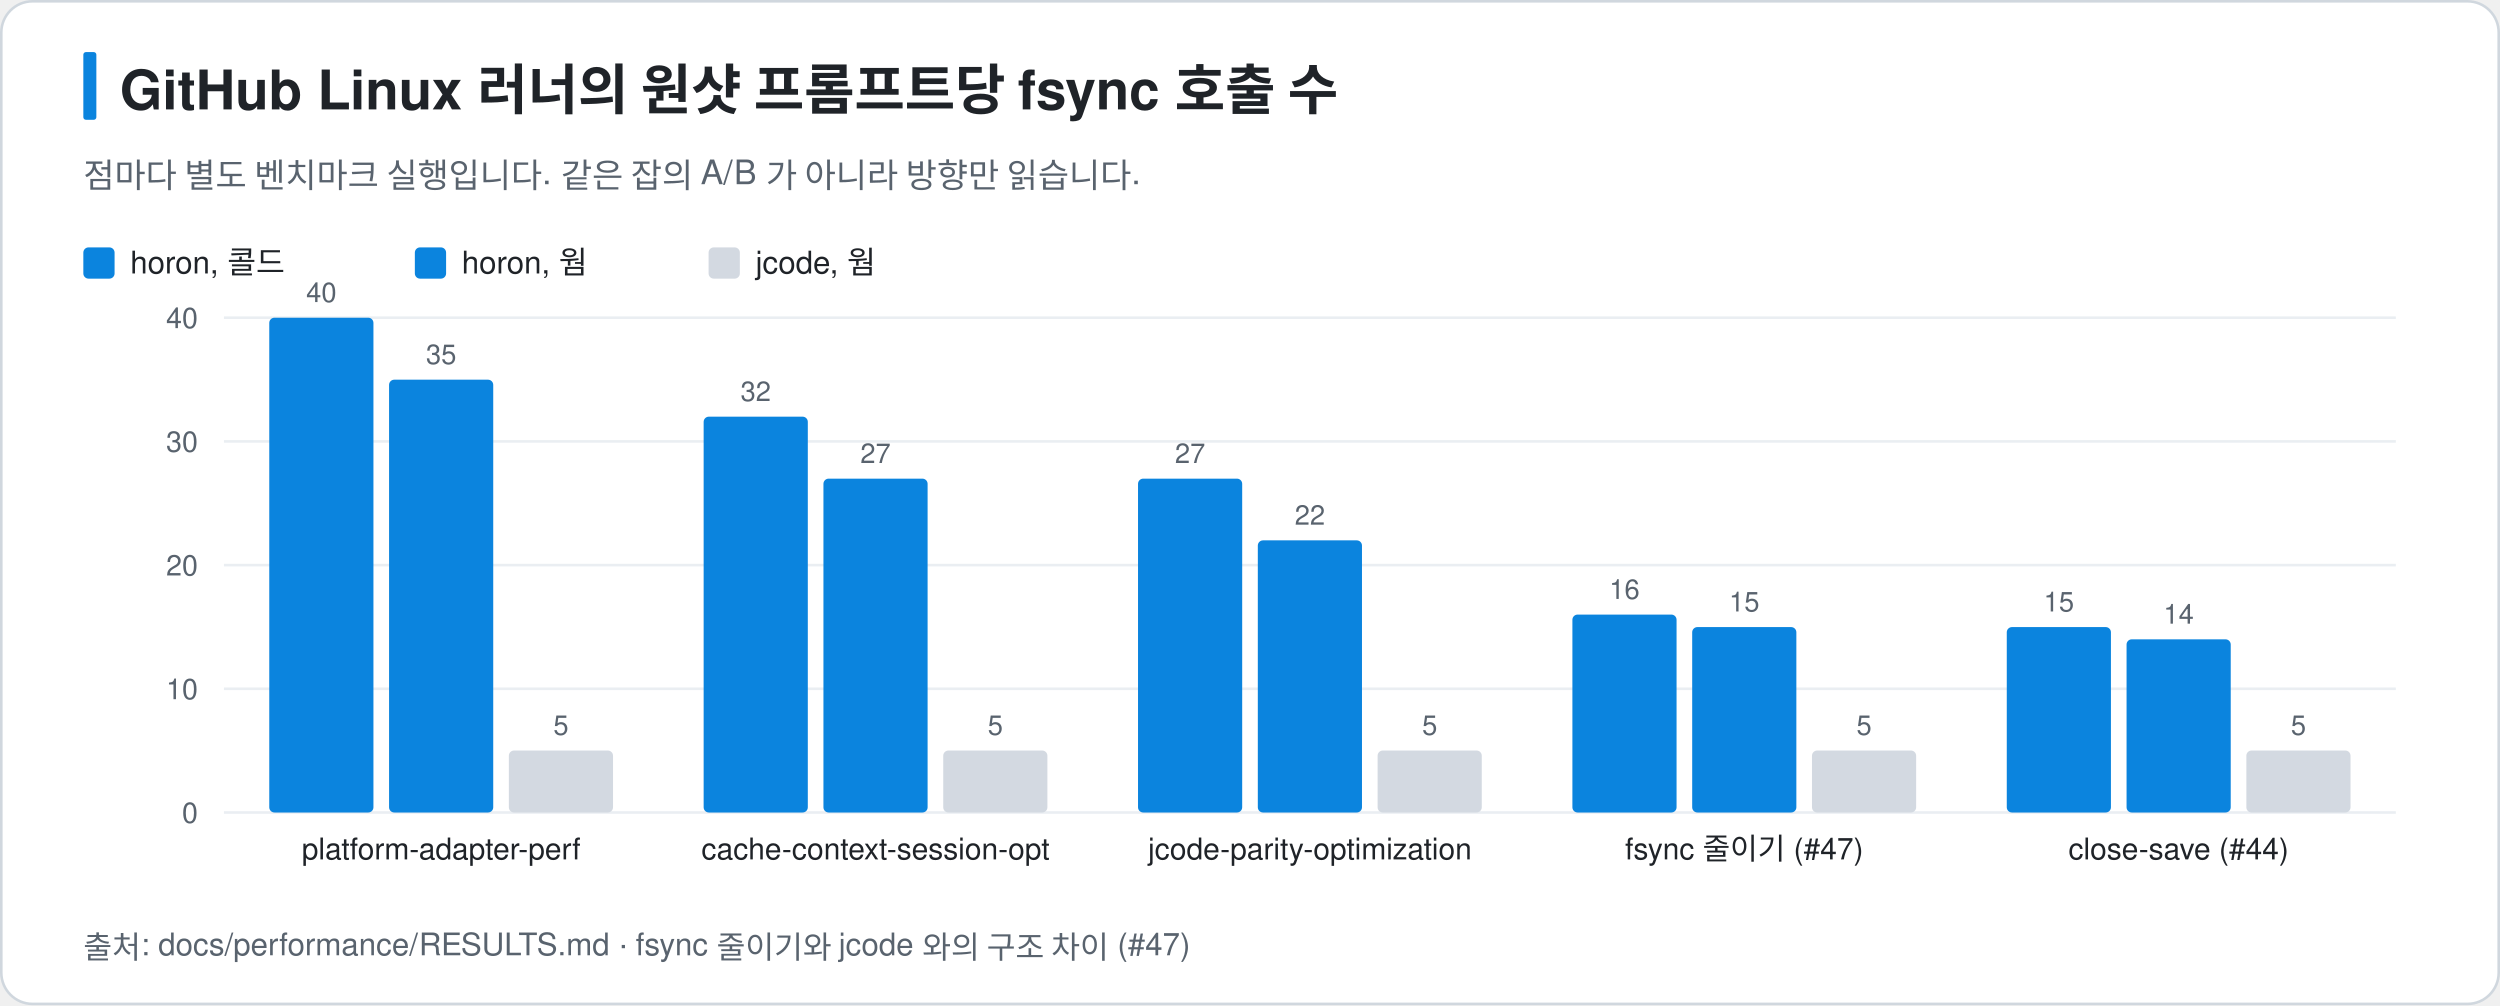
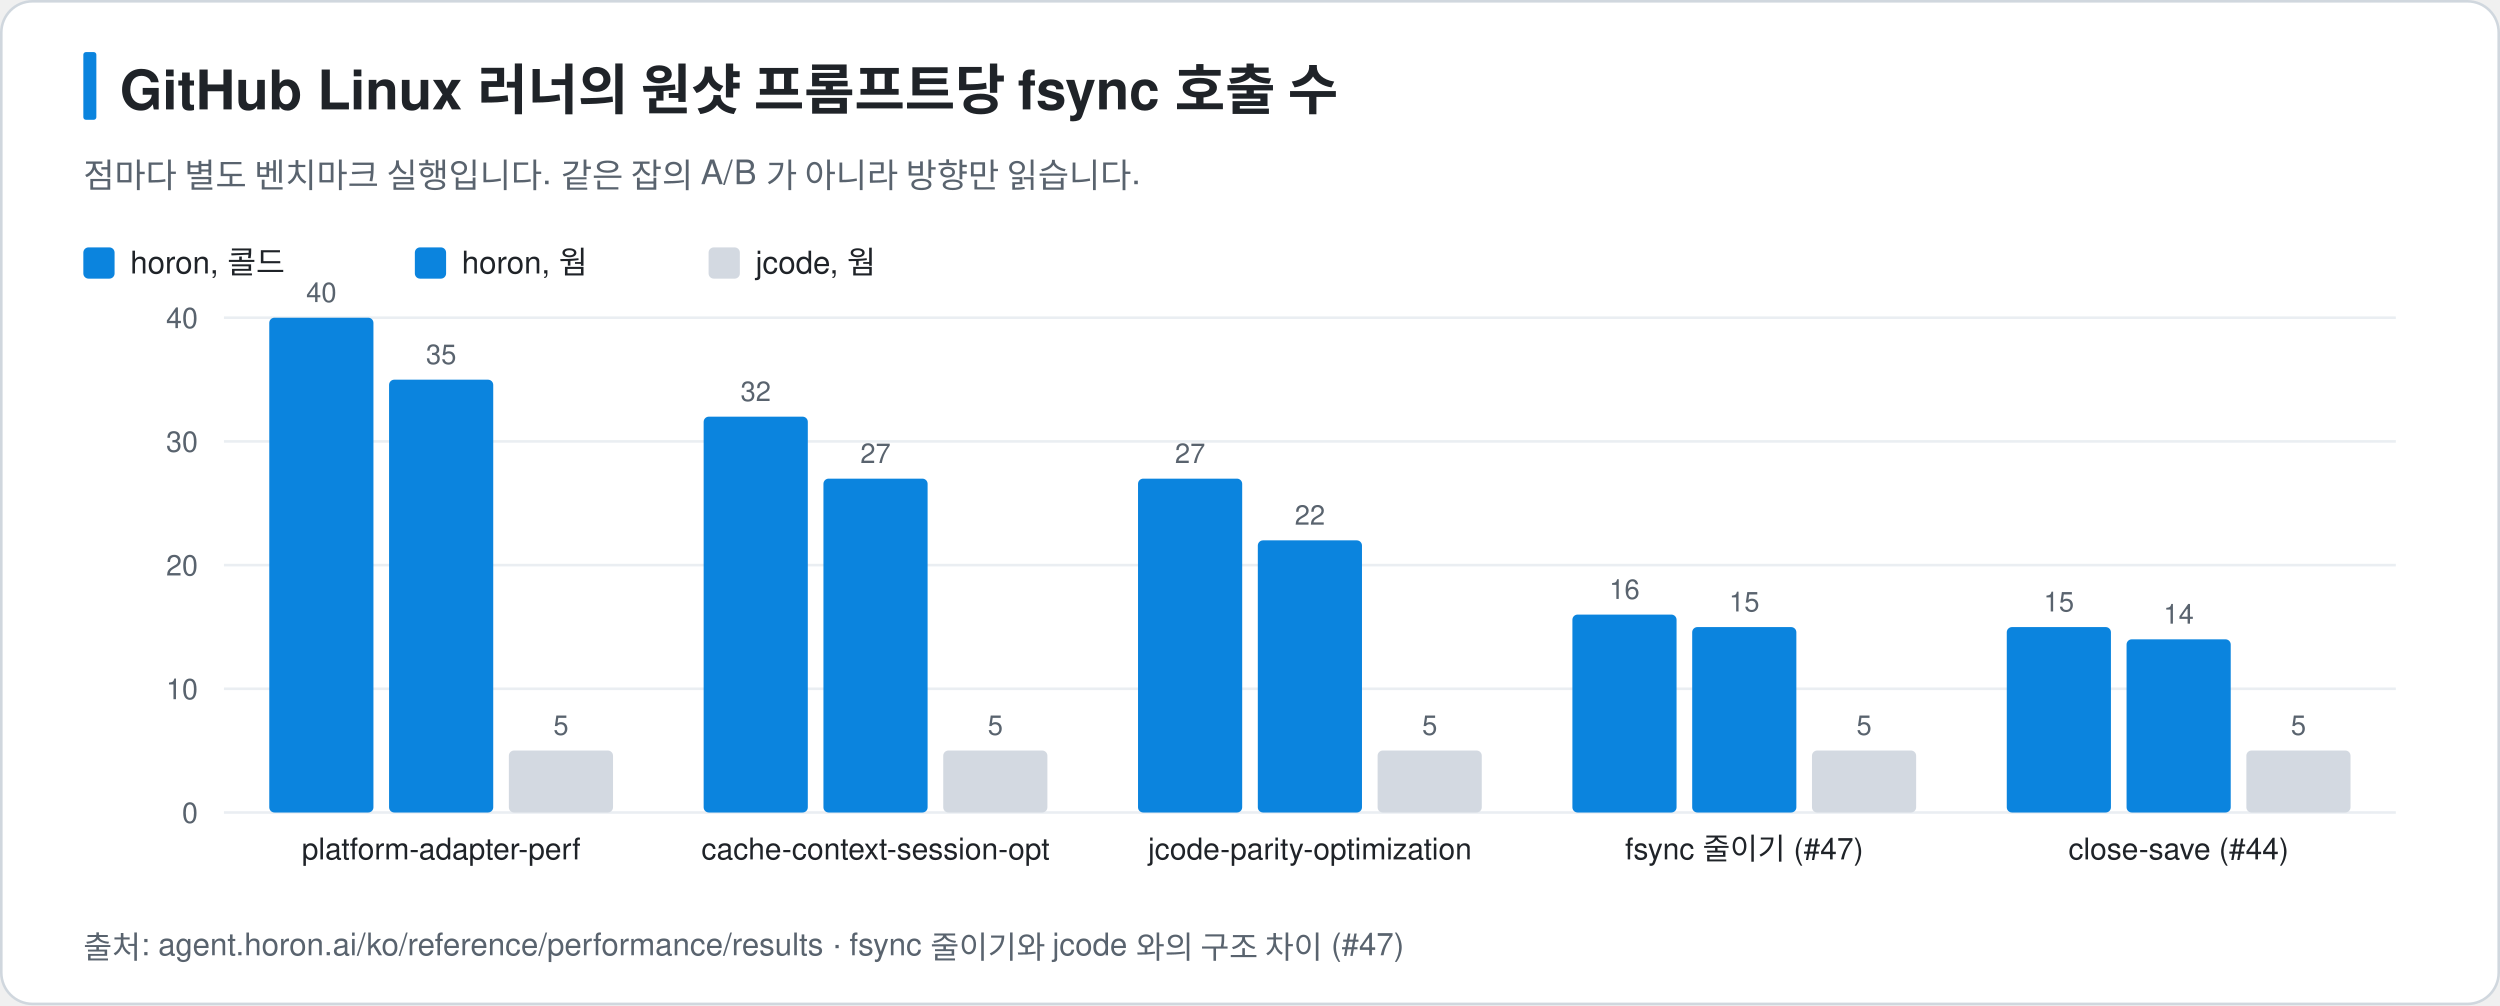
<svg xmlns="http://www.w3.org/2000/svg" width="960" height="386" viewBox="0 0 960 386" font-family="-apple-system, BlinkMacSystemFont, 'Segoe UI', 'Noto Sans KR', 'Apple SD Gothic Neo', Helvetica, Arial, sans-serif" role="img">
  <rect x="0.5" y="0.5" width="959" height="385" rx="12" fill="#ffffff" stroke="#d0d7de" />
  <rect x="32" y="20" width="5" height="26" rx="1" fill="#0b84de" />
  <text x="46.0" y="42.0" font-size="21" fill="#1f2328" text-anchor="start" font-weight="bold">GitHub Linux 러너의 원샷 프롬프트당 fsync 호출 수</text>
  <text x="32.0" y="72.0" font-size="13" fill="#59636e" text-anchor="start" font-weight="normal">점마다 별도 벤치마크 실행입니다. 같은 잡의 A/B 가 아니라 방향만 읽습니다.</text>
  <rect x="32.0" y="95.0" width="12" height="12" rx="2" fill="#0b84de" />
  <text x="50.0" y="105.0" font-size="12" fill="#1f2328" text-anchor="start" font-weight="normal">horon, 콜드</text>
  <rect x="159.3" y="95.0" width="12" height="12" rx="2" fill="#0b84de" />
  <text x="177.3" y="105.0" font-size="12" fill="#1f2328" text-anchor="start" font-weight="normal">horon, 웜</text>
  <rect x="272.1" y="95.0" width="12" height="12" rx="2" fill="#d3d9e1" />
  <text x="290.1" y="105.0" font-size="12" fill="#1f2328" text-anchor="start" font-weight="normal">jcode, 웜</text>
  <line x1="86.0" y1="312.0" x2="920.0" y2="312.0" stroke="#eaeef2" />
  <text x="76.0" y="316.0" font-size="11" fill="#59636e" text-anchor="end" font-weight="normal">0</text>
  <line x1="86.0" y1="264.5" x2="920.0" y2="264.5" stroke="#eaeef2" />
  <text x="76.0" y="268.5" font-size="11" fill="#59636e" text-anchor="end" font-weight="normal">10</text>
  <line x1="86.0" y1="217.0" x2="920.0" y2="217.0" stroke="#eaeef2" />
  <text x="76.0" y="221.0" font-size="11" fill="#59636e" text-anchor="end" font-weight="normal">20</text>
  <line x1="86.0" y1="169.5" x2="920.0" y2="169.5" stroke="#eaeef2" />
  <text x="76.0" y="173.5" font-size="11" fill="#59636e" text-anchor="end" font-weight="normal">30</text>
  <line x1="86.0" y1="122.0" x2="920.0" y2="122.0" stroke="#eaeef2" />
  <text x="76.0" y="126.0" font-size="11" fill="#59636e" text-anchor="end" font-weight="normal">40</text>
  <rect x="103.4" y="122.0" width="40.0" height="190.0" rx="2" fill="#0b84de" />
  <text x="123.4" y="116.0" font-size="10.5" fill="#59636e" text-anchor="middle" font-weight="normal">40</text>
  <rect x="149.4" y="145.8" width="40.0" height="166.2" rx="2" fill="#0b84de" />
  <text x="169.4" y="139.8" font-size="10.5" fill="#59636e" text-anchor="middle" font-weight="normal">35</text>
  <rect x="195.4" y="288.2" width="40.0" height="23.8" rx="2" fill="#d3d9e1" />
  <text x="215.4" y="282.2" font-size="10.5" fill="#59636e" text-anchor="middle" font-weight="normal">5</text>
  <text x="169.4" y="330.0" font-size="11.5" fill="#1f2328" text-anchor="middle" font-weight="normal">platform-adapter-perf</text>
  <rect x="270.2" y="160.0" width="40.0" height="152.0" rx="2" fill="#0b84de" />
  <text x="290.2" y="154.0" font-size="10.5" fill="#59636e" text-anchor="middle" font-weight="normal">32</text>
  <rect x="316.2" y="183.8" width="40.0" height="128.2" rx="2" fill="#0b84de" />
  <text x="336.2" y="177.8" font-size="10.5" fill="#59636e" text-anchor="middle" font-weight="normal">27</text>
  <rect x="362.2" y="288.2" width="40.0" height="23.8" rx="2" fill="#d3d9e1" />
  <text x="382.2" y="282.2" font-size="10.5" fill="#59636e" text-anchor="middle" font-weight="normal">5</text>
  <text x="336.2" y="330.0" font-size="11.5" fill="#1f2328" text-anchor="middle" font-weight="normal">cache-context-session-opt</text>
  <rect x="437.0" y="183.8" width="40.0" height="128.2" rx="2" fill="#0b84de" />
  <text x="457.0" y="177.8" font-size="10.5" fill="#59636e" text-anchor="middle" font-weight="normal">27</text>
  <rect x="483.0" y="207.5" width="40.0" height="104.5" rx="2" fill="#0b84de" />
  <text x="503.0" y="201.5" font-size="10.5" fill="#59636e" text-anchor="middle" font-weight="normal">22</text>
  <rect x="529.0" y="288.2" width="40.0" height="23.8" rx="2" fill="#d3d9e1" />
  <text x="549.0" y="282.2" font-size="10.5" fill="#59636e" text-anchor="middle" font-weight="normal">5</text>
  <text x="503.0" y="330.0" font-size="11.5" fill="#1f2328" text-anchor="middle" font-weight="normal">jcode-parity-optimization</text>
  <rect x="603.8" y="236.0" width="40.0" height="76.0" rx="2" fill="#0b84de" />
  <text x="623.8" y="230.0" font-size="10.5" fill="#59636e" text-anchor="middle" font-weight="normal">16</text>
  <rect x="649.8" y="240.8" width="40.0" height="71.2" rx="2" fill="#0b84de" />
  <text x="669.8" y="234.8" font-size="10.5" fill="#59636e" text-anchor="middle" font-weight="normal">15</text>
  <rect x="695.8" y="288.2" width="40.0" height="23.8" rx="2" fill="#d3d9e1" />
  <text x="715.8" y="282.2" font-size="10.5" fill="#59636e" text-anchor="middle" font-weight="normal">5</text>
  <text x="669.8" y="330.0" font-size="11.5" fill="#1f2328" text-anchor="middle" font-weight="normal">fsync 줄이기 (#47)</text>
  <rect x="770.6" y="240.8" width="40.0" height="71.2" rx="2" fill="#0b84de" />
  <text x="790.6" y="234.8" font-size="10.5" fill="#59636e" text-anchor="middle" font-weight="normal">15</text>
  <rect x="816.6" y="245.5" width="40.0" height="66.5" rx="2" fill="#0b84de" />
  <text x="836.6" y="239.5" font-size="10.5" fill="#59636e" text-anchor="middle" font-weight="normal">14</text>
  <rect x="862.6" y="288.2" width="40.0" height="23.8" rx="2" fill="#d3d9e1" />
  <text x="882.6" y="282.2" font-size="10.5" fill="#59636e" text-anchor="middle" font-weight="normal">5</text>
  <text x="836.6" y="330.0" font-size="11.5" fill="#1f2328" text-anchor="middle" font-weight="normal">close-save (#44)</text>
-   <text x="32.0" y="368.0" font-size="12" fill="#59636e" text-anchor="start" font-weight="normal">출처: docs/performance/RESULTS.md · fsync 줄이기와 jcode 와의 구조 차이 (#47)</text>
+   <text x="32.0" y="368.0" font-size="12" fill="#59636e" text-anchor="start" font-weight="normal">출처: agent.horon.ai/ko/reference/performance/results · fsync 줄이기와 jcode 와의 구조 차이 (#47)</text>
</svg>
